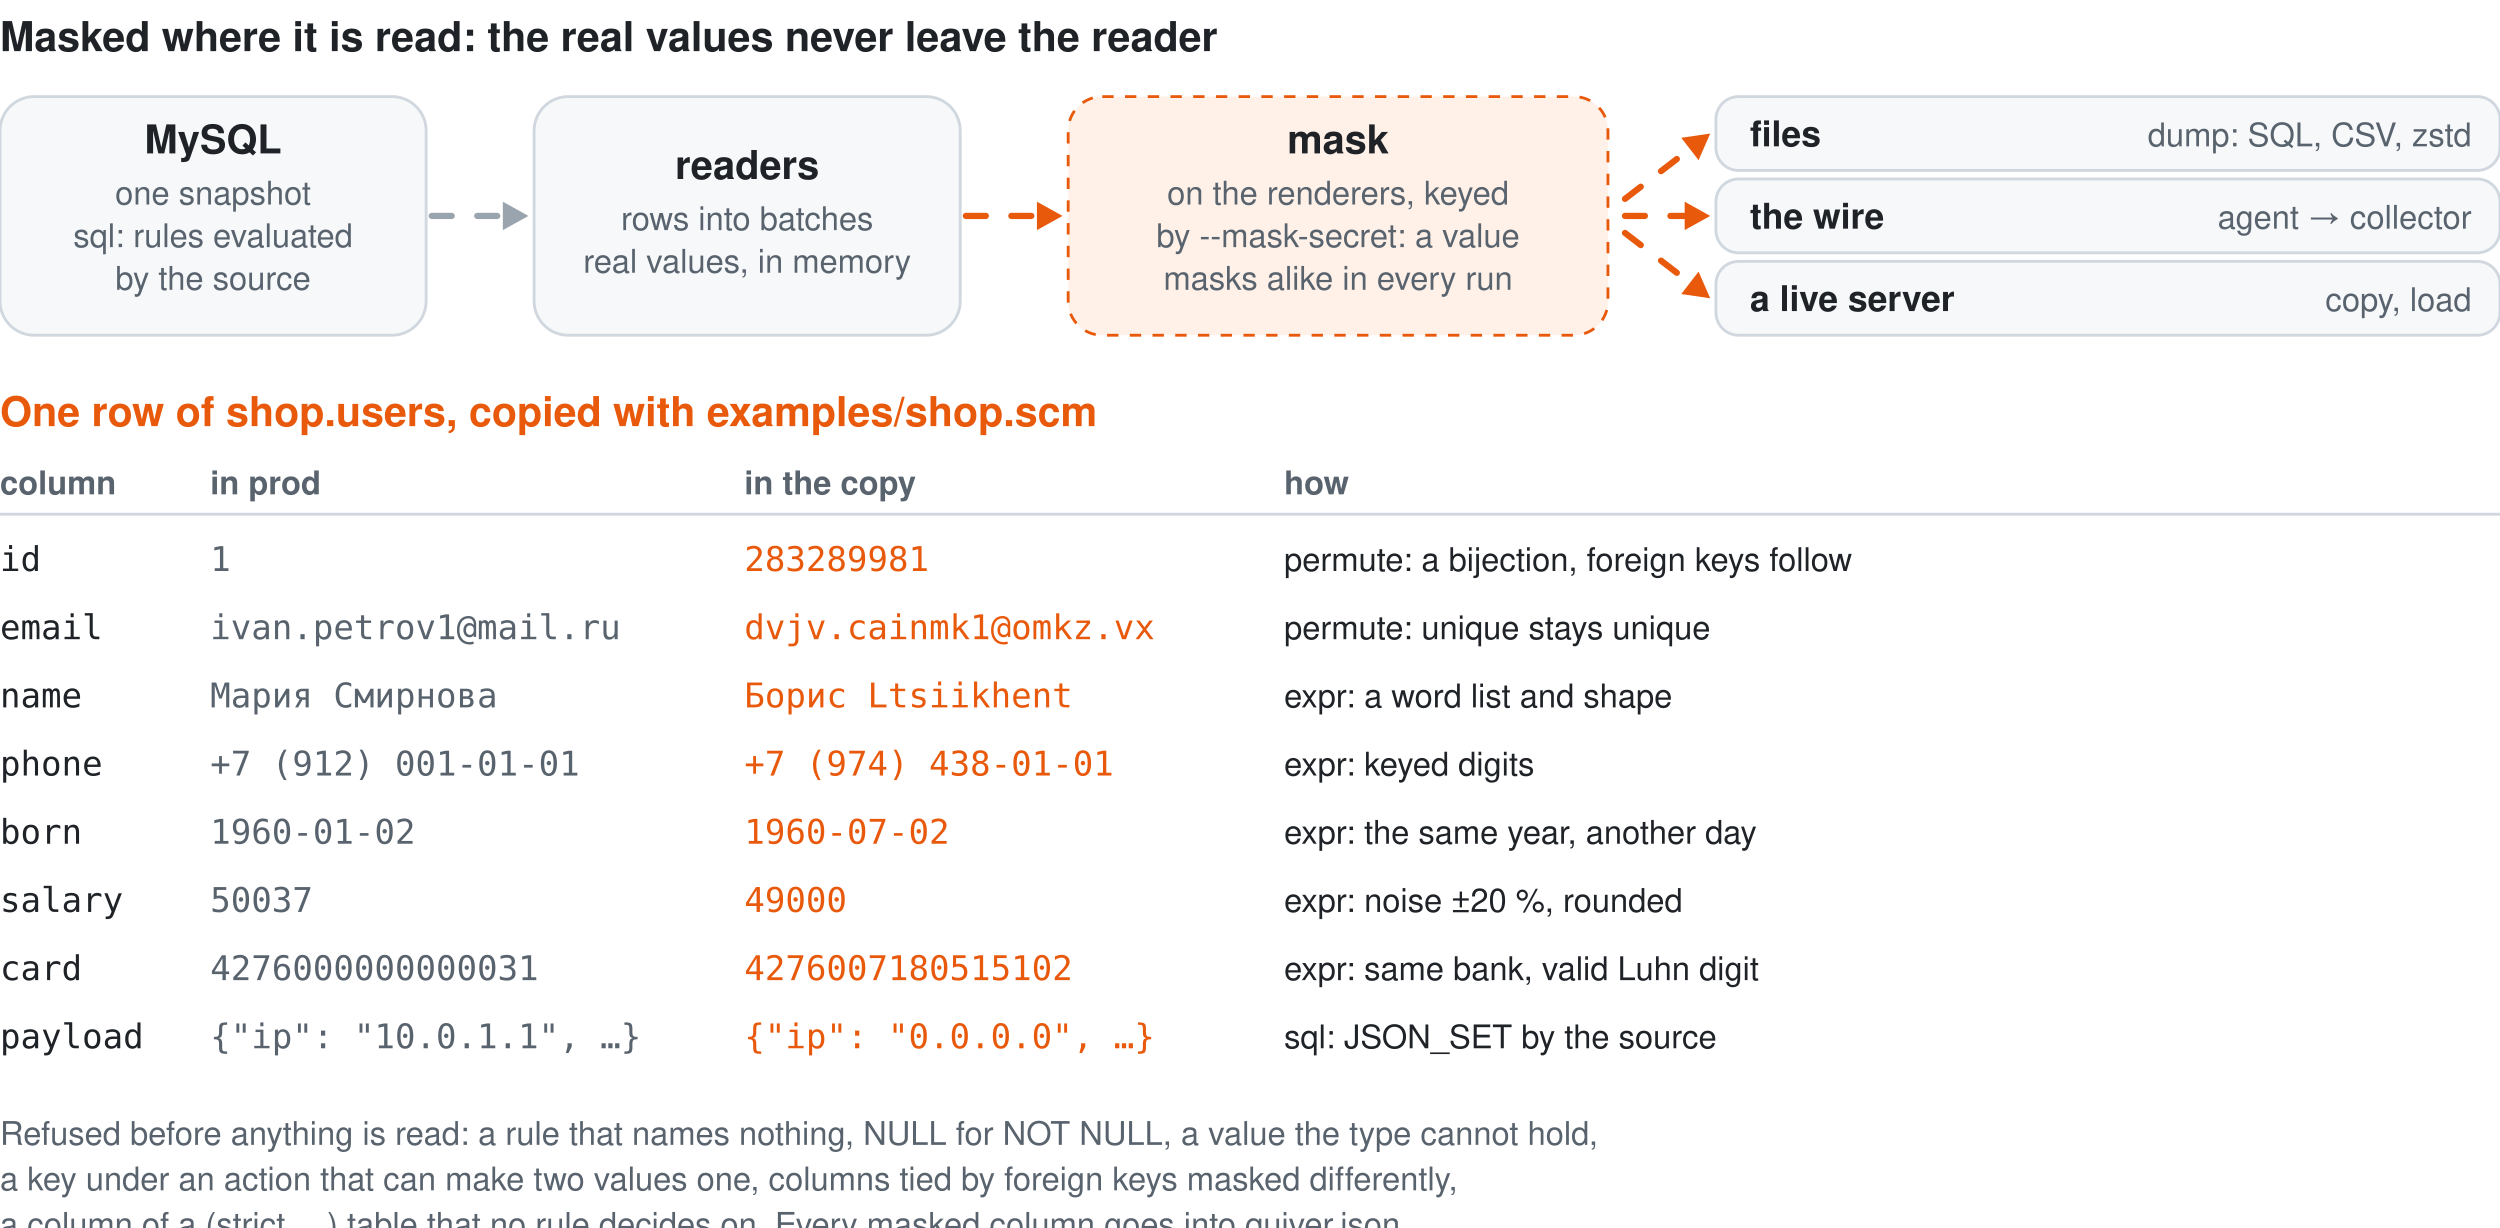
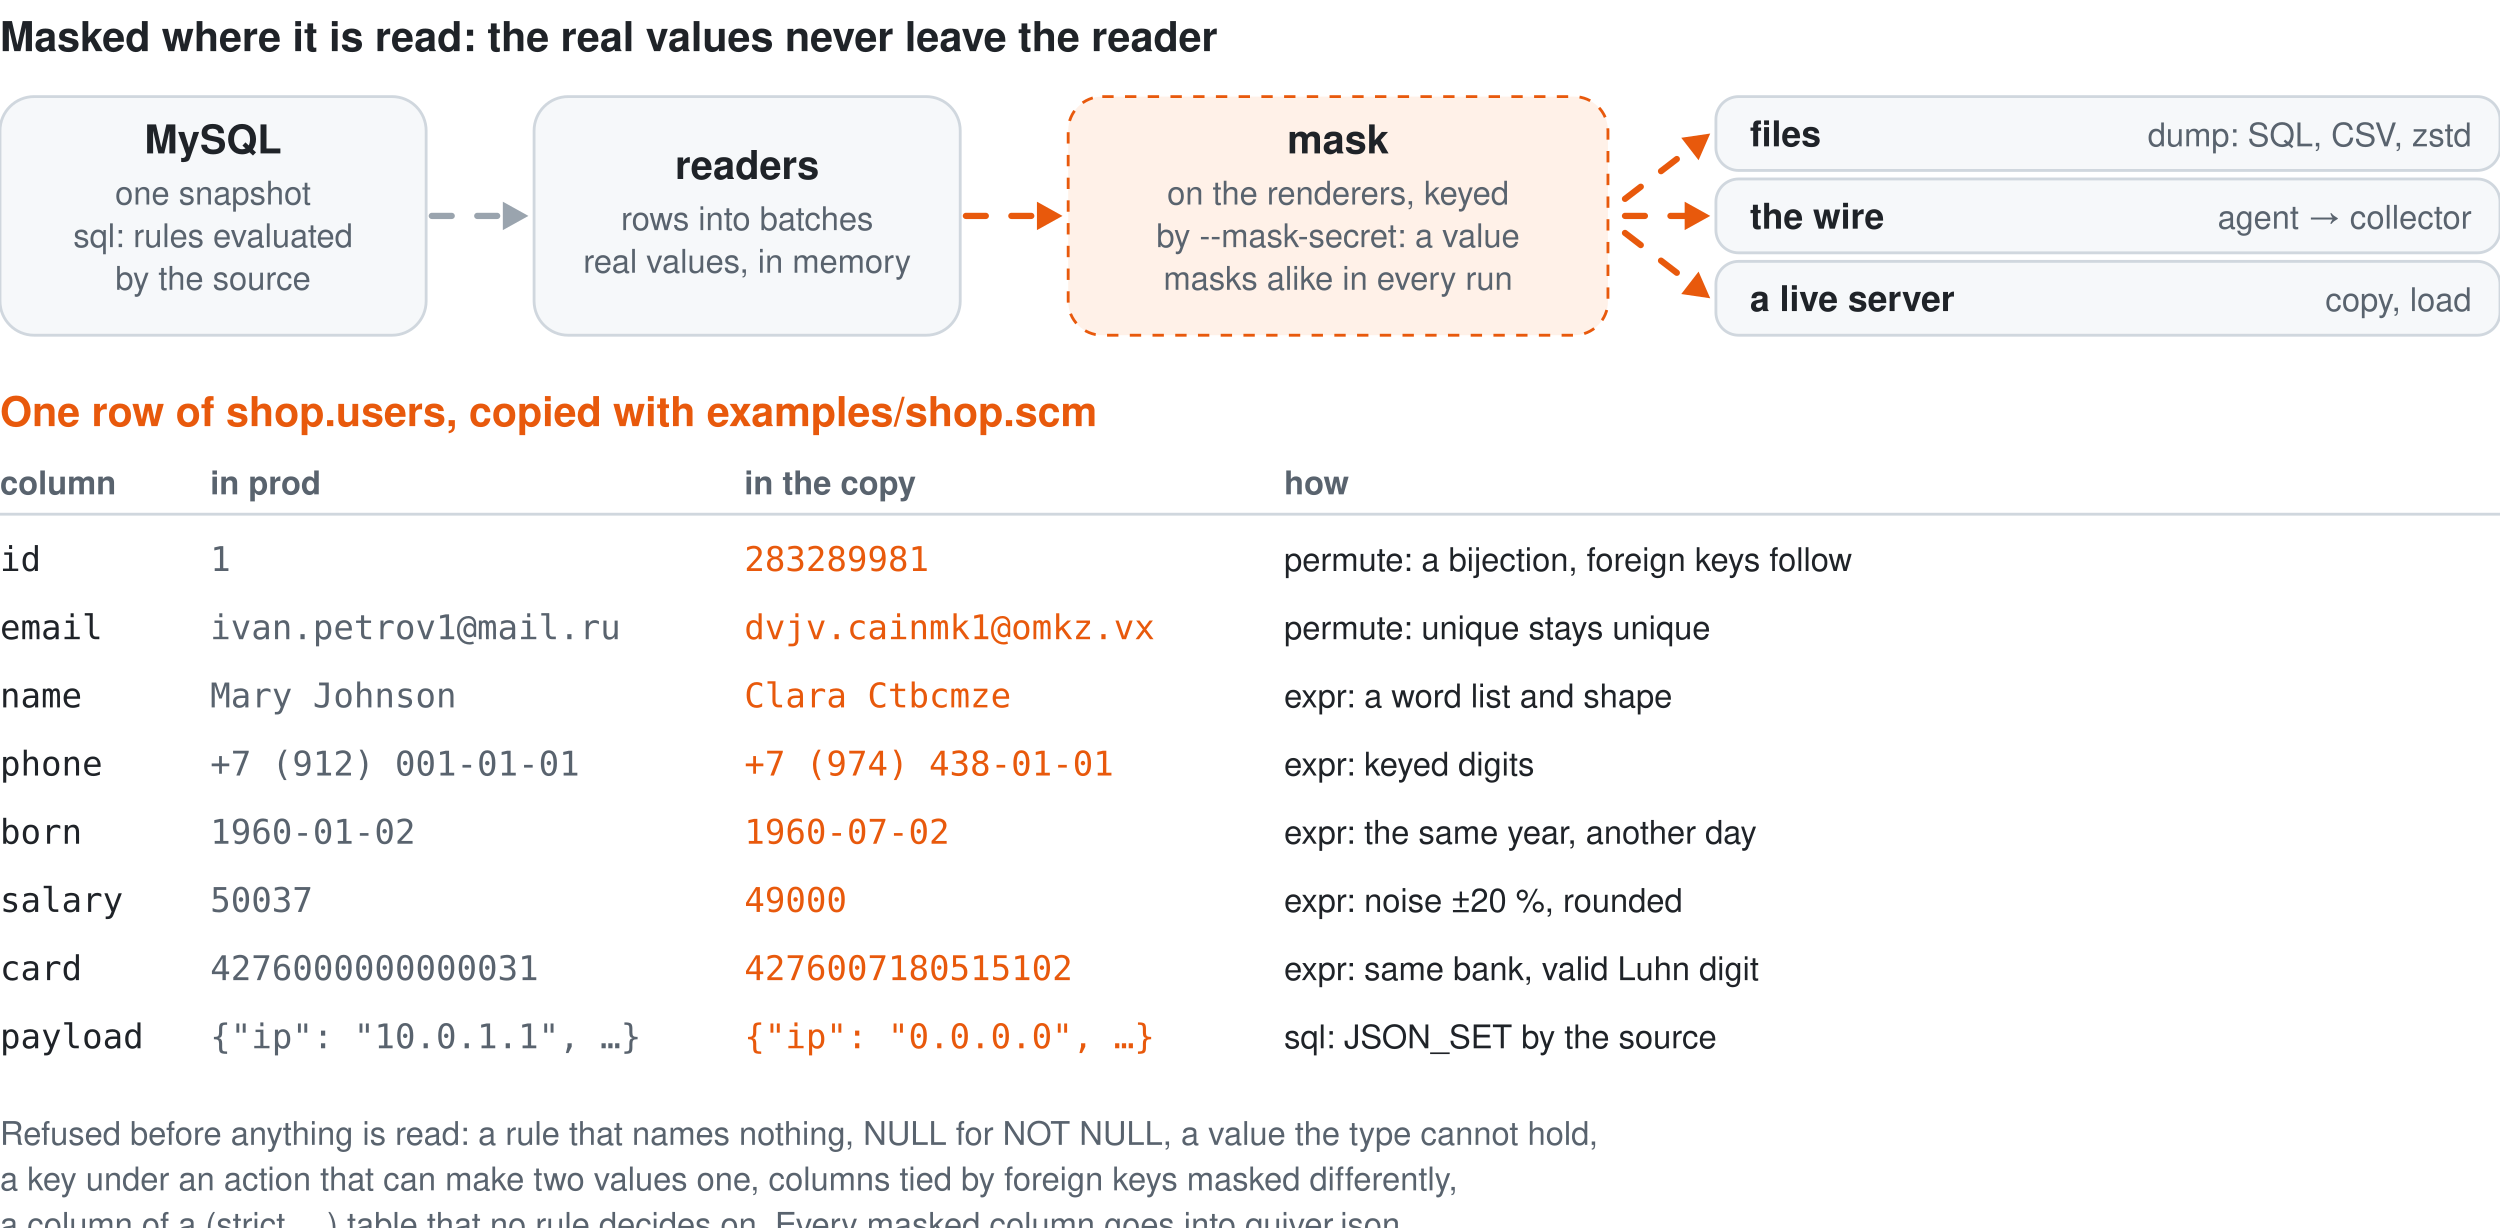
<svg xmlns="http://www.w3.org/2000/svg" viewBox="0 0 880 432" width="880" height="432" role="img">
  <style>
    text { font-family: -apple-system, BlinkMacSystemFont, 'Segoe UI', Helvetica, Arial, sans-serif; fill: #1f2328; }
    .mono { font-family: ui-monospace, SFMono-Regular, Menlo, Consolas, monospace; }
    .muted { fill: #59636e; }
    .accent { fill: #e8590c; }
    .ok { fill: #1a7f37; }
    .bad { fill: #cf222e; }
    .flow { stroke-dasharray: 7 9; animation: flow 1.1s linear infinite; }
    @keyframes flow { to { stroke-dashoffset: -32; } }
    @media (prefers-reduced-motion: reduce) { .flow { animation: none; } }
    </style>
  <text x="0.0" y="18.0" font-size="14.5" font-weight="650">Masked where it is read: the real values never leave the reader</text>
  <rect x="0" y="34" width="150" height="84" rx="12" fill="#f6f8fa" stroke="#d0d7de" />
  <text x="75.0" y="54.0" font-size="14" font-weight="650" text-anchor="middle">MySQL</text>
  <text x="75.0" y="72.0" font-size="11.5" text-anchor="middle" class="muted">one snapshot</text>
  <text x="75.0" y="87.0" font-size="11.5" text-anchor="middle" class="muted">sql: rules evaluated</text>
  <text x="75.0" y="102.0" font-size="11.5" text-anchor="middle" class="muted">by the source</text>
  <line x1="152.0" y1="76.0" x2="182.0" y2="76.0" stroke="#9aa4ae" stroke-width="2.2" stroke-linecap="round" class="flow" />
  <polygon points="186.0,76.0 177.0,81.0 177.0,71.0" fill="#9aa4ae" />
  <rect x="188" y="34" width="150" height="84" rx="12" fill="#f6f8fa" stroke="#d0d7de" />
  <text x="263.0" y="63.0" font-size="14" font-weight="650" text-anchor="middle">readers</text>
  <text x="263.0" y="81.0" font-size="11.5" text-anchor="middle" class="muted">rows into batches</text>
  <text x="263.0" y="96.0" font-size="11.5" text-anchor="middle" class="muted">real values, in memory</text>
  <line x1="340.0" y1="76.0" x2="370.0" y2="76.0" stroke="#e8590c" stroke-width="2.2" stroke-linecap="round" class="flow" />
  <polygon points="374.0,76.0 365.0,81.0 365.0,71.0" fill="#e8590c" />
  <rect x="376" y="34" width="190" height="84" rx="12" fill="#fff1e8" stroke="#e8590c" stroke-dasharray="4 4" />
  <text x="471.0" y="54.0" font-size="14" font-weight="650" text-anchor="middle">mask</text>
  <text x="471.0" y="72.0" font-size="11.5" text-anchor="middle" class="muted">on the renderers, keyed</text>
  <text x="471.0" y="87.0" font-size="11.5" text-anchor="middle" class="muted">by --mask-secret: a value</text>
  <text x="471.0" y="102.0" font-size="11.5" text-anchor="middle" class="muted">masks alike in every run</text>
  <line x1="572.0" y1="70.0" x2="598.8" y2="49.4" stroke="#e8590c" stroke-width="2.2" stroke-linecap="round" class="flow" />
  <polygon points="602.0,47.0 597.9,56.4 591.8,48.5" fill="#e8590c" />
  <line x1="572.0" y1="76.0" x2="598.0" y2="76.0" stroke="#e8590c" stroke-width="2.2" stroke-linecap="round" class="flow" />
  <polygon points="602.0,76.0 593.0,81.0 593.0,71.0" fill="#e8590c" />
  <line x1="572.0" y1="82.0" x2="598.8" y2="102.6" stroke="#e8590c" stroke-width="2.2" stroke-linecap="round" class="flow" />
  <polygon points="602.0,105.0 591.8,103.5 597.9,95.6" fill="#e8590c" />
  <rect x="604" y="34" width="276" height="26" rx="8" fill="#f6f8fa" stroke="#d0d7de" />
  <text x="616.0" y="51.5" font-size="12.5" font-weight="650">files</text>
  <text x="870.0" y="51.5" font-size="11.5" text-anchor="end" class="muted">dump: SQL, CSV, zstd</text>
  <rect x="604" y="63" width="276" height="26" rx="8" fill="#f6f8fa" stroke="#d0d7de" />
  <text x="616.0" y="80.5" font-size="12.5" font-weight="650">the wire</text>
  <text x="870.0" y="80.5" font-size="11.5" text-anchor="end" class="muted">agent → collector</text>
  <rect x="604" y="92" width="276" height="26" rx="8" fill="#f6f8fa" stroke="#d0d7de" />
  <text x="616.0" y="109.5" font-size="12.5" font-weight="650">a live server</text>
  <text x="870.0" y="109.5" font-size="11.5" text-anchor="end" class="muted">copy, load</text>
  <text x="0.0" y="150.0" font-size="14.5" font-weight="650" class="accent">One row of shop.users, copied with examples/shop.scm</text>
  <text x="0.0" y="174.0" font-size="11.5" font-weight="650" class="muted">column</text>
  <text x="74.0" y="174.0" font-size="11.5" font-weight="650" class="muted">in prod</text>
  <text x="262.0" y="174.0" font-size="11.5" font-weight="650" class="muted">in the copy</text>
  <text x="452.0" y="174.0" font-size="11.5" font-weight="650" class="muted">how</text>
  <line x1="0" y1="181" x2="880" y2="181" stroke="#d0d7de" />
  <text x="0.0" y="201.0" font-size="12" class="mono">id</text>
  <text x="74.0" y="201.0" font-size="12" class="muted mono">1</text>
  <text x="262.0" y="201.0" font-size="12" class="accent mono">283289981</text>
  <text x="452.0" y="201.0" font-size="11.5">permute: a bijection, foreign keys follow</text>
  <text x="0.0" y="225.0" font-size="12" class="mono">email</text>
  <text x="74.0" y="225.0" font-size="12" class="muted mono">ivan.petrov1@mail.ru</text>
  <text x="262.0" y="225.0" font-size="12" class="accent mono">dvjv.cainmk1@omkz.vx</text>
  <text x="452.0" y="225.0" font-size="11.5">permute: unique stays unique</text>
  <text x="0.0" y="249.0" font-size="12" class="mono">name</text>
-   <text x="74.0" y="249.0" font-size="12" class="muted mono">Мария Смирнова</text>
-   <text x="262.0" y="249.0" font-size="12" class="accent mono">Борис Ltsiikhent</text>
+   <text x="74.0" y="249.0" font-size="12" class="muted mono">Mary Johnson</text>
+   <text x="262.0" y="249.0" font-size="12" class="accent mono">Clara Ctbcmze</text>
  <text x="452.0" y="249.0" font-size="11.5">expr: a word list and shape</text>
  <text x="0.0" y="273.0" font-size="12" class="mono">phone</text>
  <text x="74.0" y="273.0" font-size="12" class="muted mono">+7 (912) 001-01-01</text>
  <text x="262.0" y="273.0" font-size="12" class="accent mono">+7 (974) 438-01-01</text>
  <text x="452.0" y="273.0" font-size="11.5">expr: keyed digits</text>
  <text x="0.0" y="297.0" font-size="12" class="mono">born</text>
  <text x="74.0" y="297.0" font-size="12" class="muted mono">1960-01-02</text>
  <text x="262.0" y="297.0" font-size="12" class="accent mono">1960-07-02</text>
  <text x="452.0" y="297.0" font-size="11.5">expr: the same year, another day</text>
  <text x="0.0" y="321.0" font-size="12" class="mono">salary</text>
  <text x="74.0" y="321.0" font-size="12" class="muted mono">50037</text>
  <text x="262.0" y="321.0" font-size="12" class="accent mono">49000</text>
  <text x="452.0" y="321.0" font-size="11.5">expr: noise ±20 %, rounded</text>
  <text x="0.0" y="345.0" font-size="12" class="mono">card</text>
  <text x="74.0" y="345.0" font-size="12" class="muted mono">4276000000000031</text>
  <text x="262.0" y="345.0" font-size="12" class="accent mono">4276007180515102</text>
  <text x="452.0" y="345.0" font-size="11.5">expr: same bank, valid Luhn digit</text>
  <text x="0.0" y="369.0" font-size="12" class="mono">payload</text>
  <text x="74.0" y="369.0" font-size="12" class="muted mono">{"ip": "10.0.1.1", …}</text>
  <text x="262.0" y="369.0" font-size="12" class="accent mono">{"ip": "0.0.0.0", …}</text>
  <text x="452.0" y="369.0" font-size="11.5">sql: JSON_SET by the source</text>
  <text x="0.0" y="403.0" font-size="11.5" class="muted">Refused before anything is read: a rule that names nothing, NULL for NOT NULL, a value the type cannot hold,</text>
  <text x="0.0" y="419.0" font-size="11.5" class="muted">a key under an action that can make two values one, columns tied by foreign keys masked differently,</text>
  <text x="0.0" y="435.0" font-size="11.5" class="muted">a column of a (strict …) table that no rule decides on. Every masked column goes into quiver.json.</text>
</svg>
